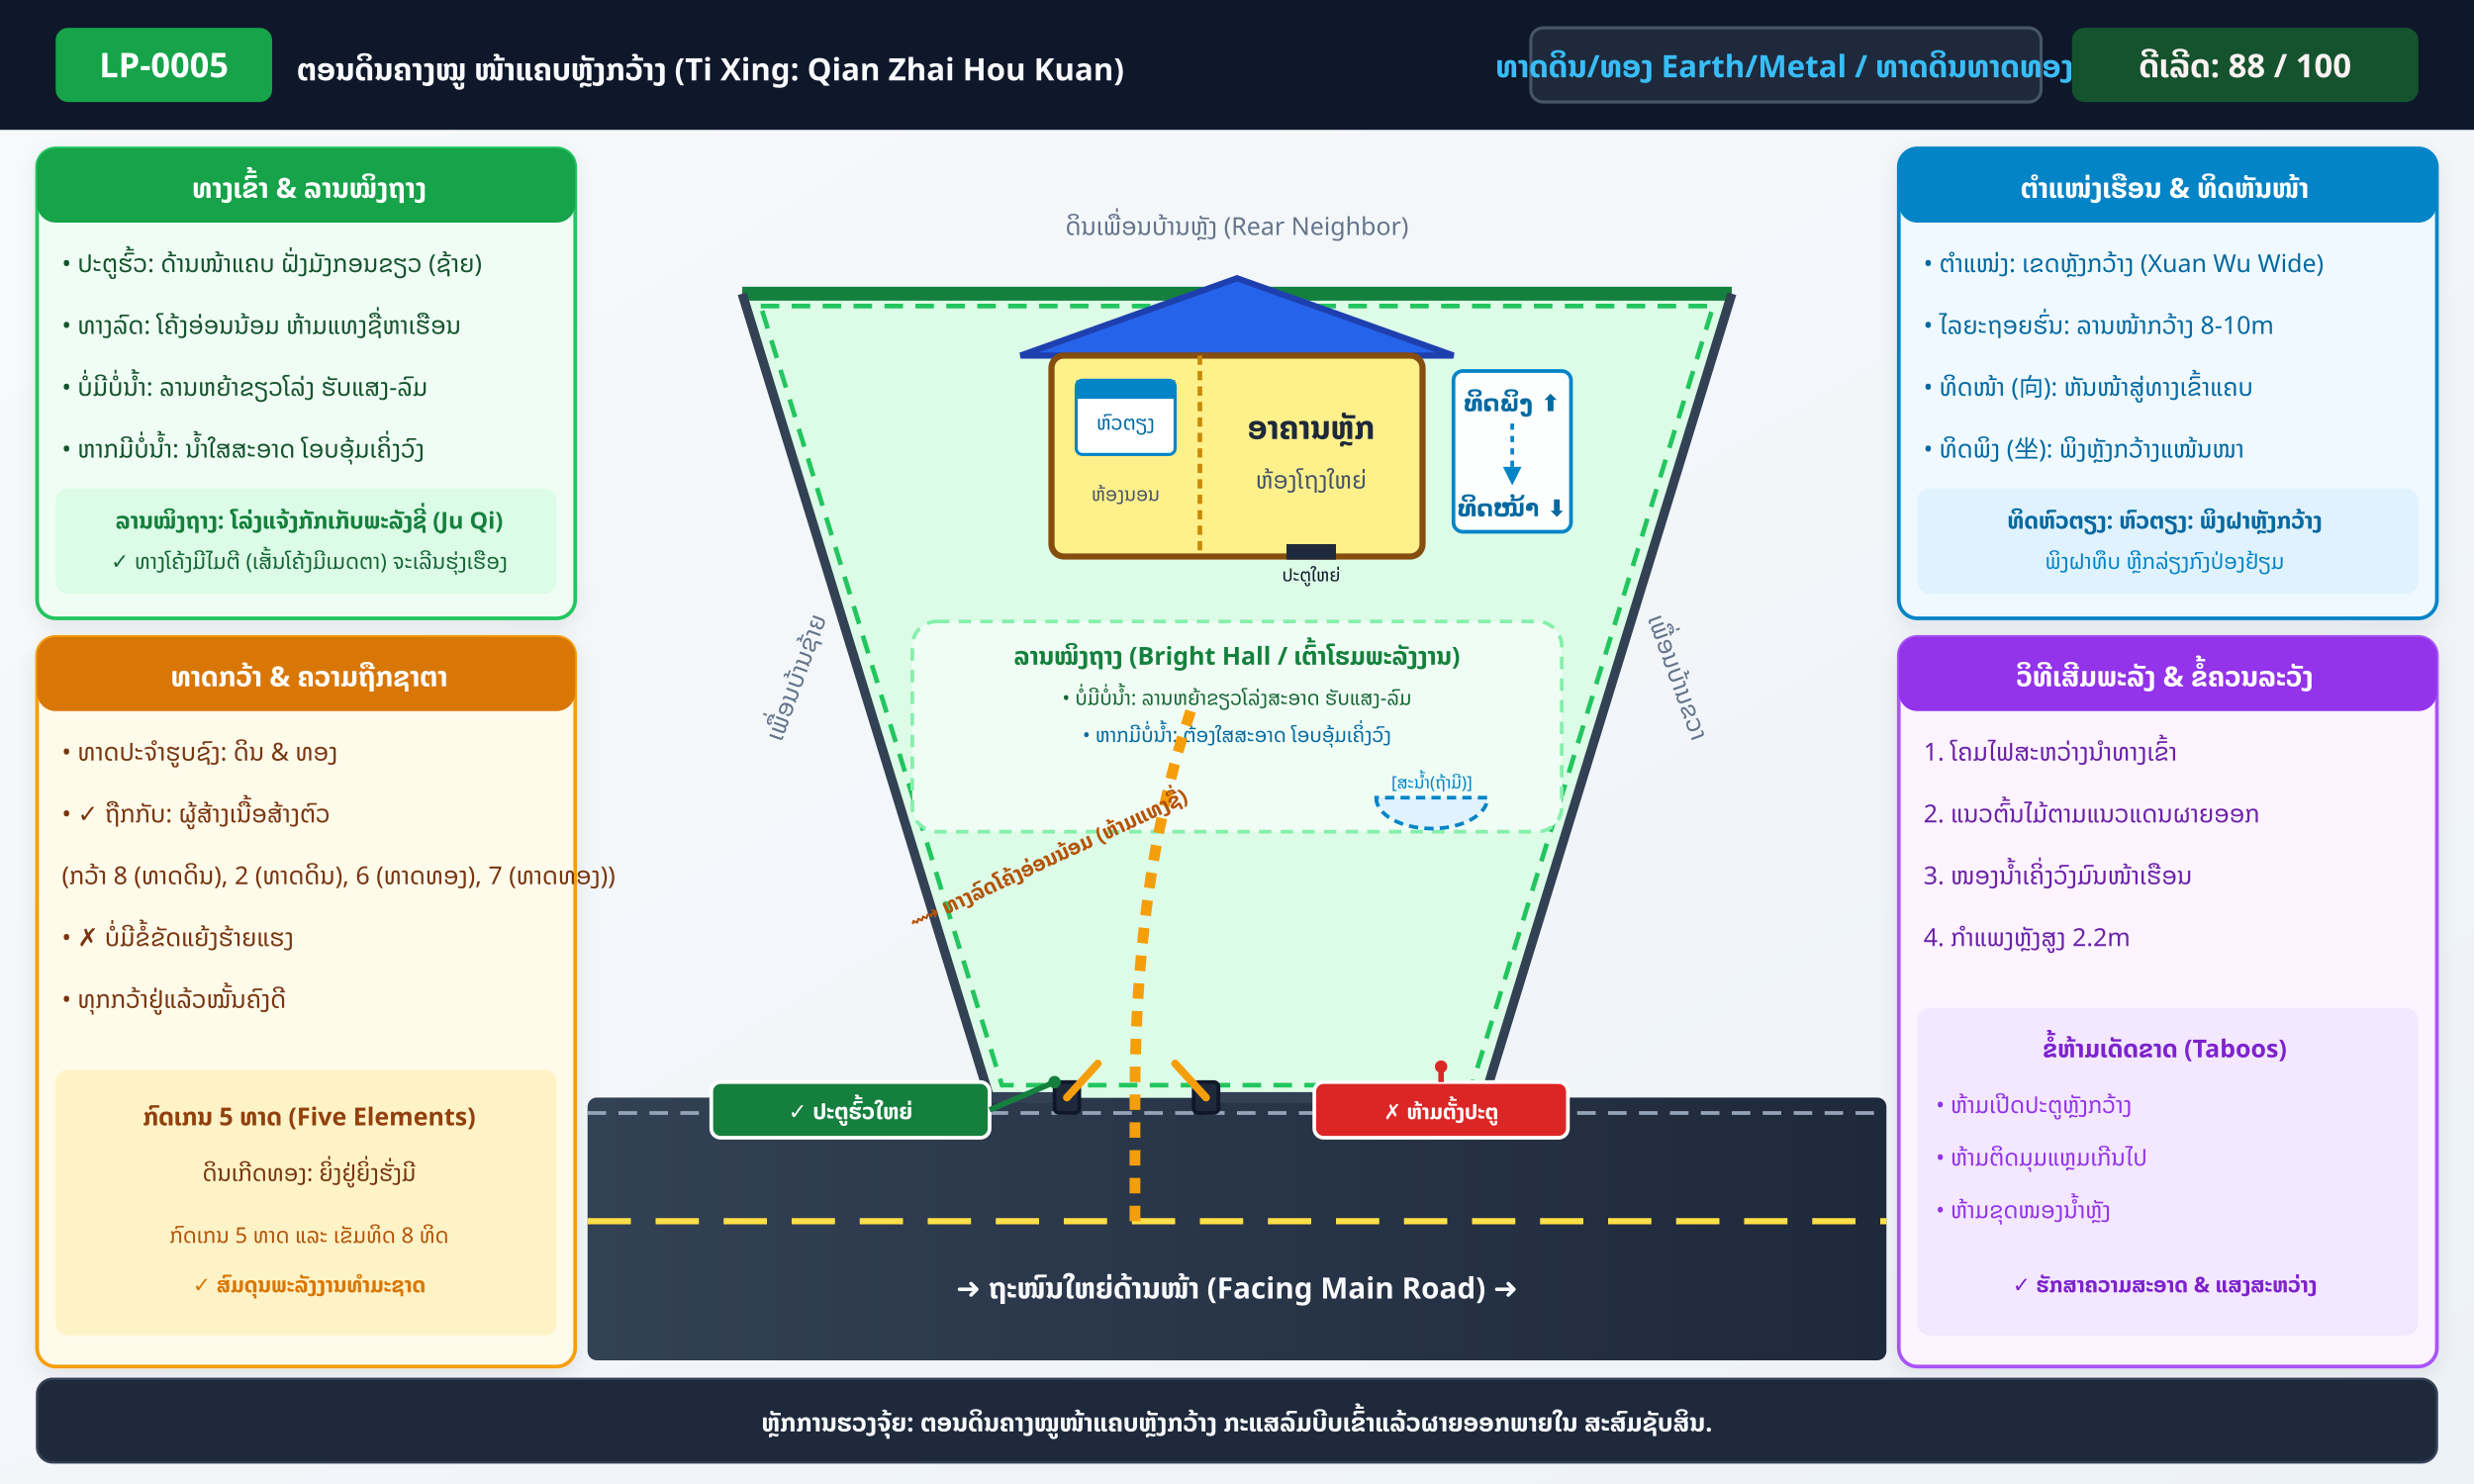
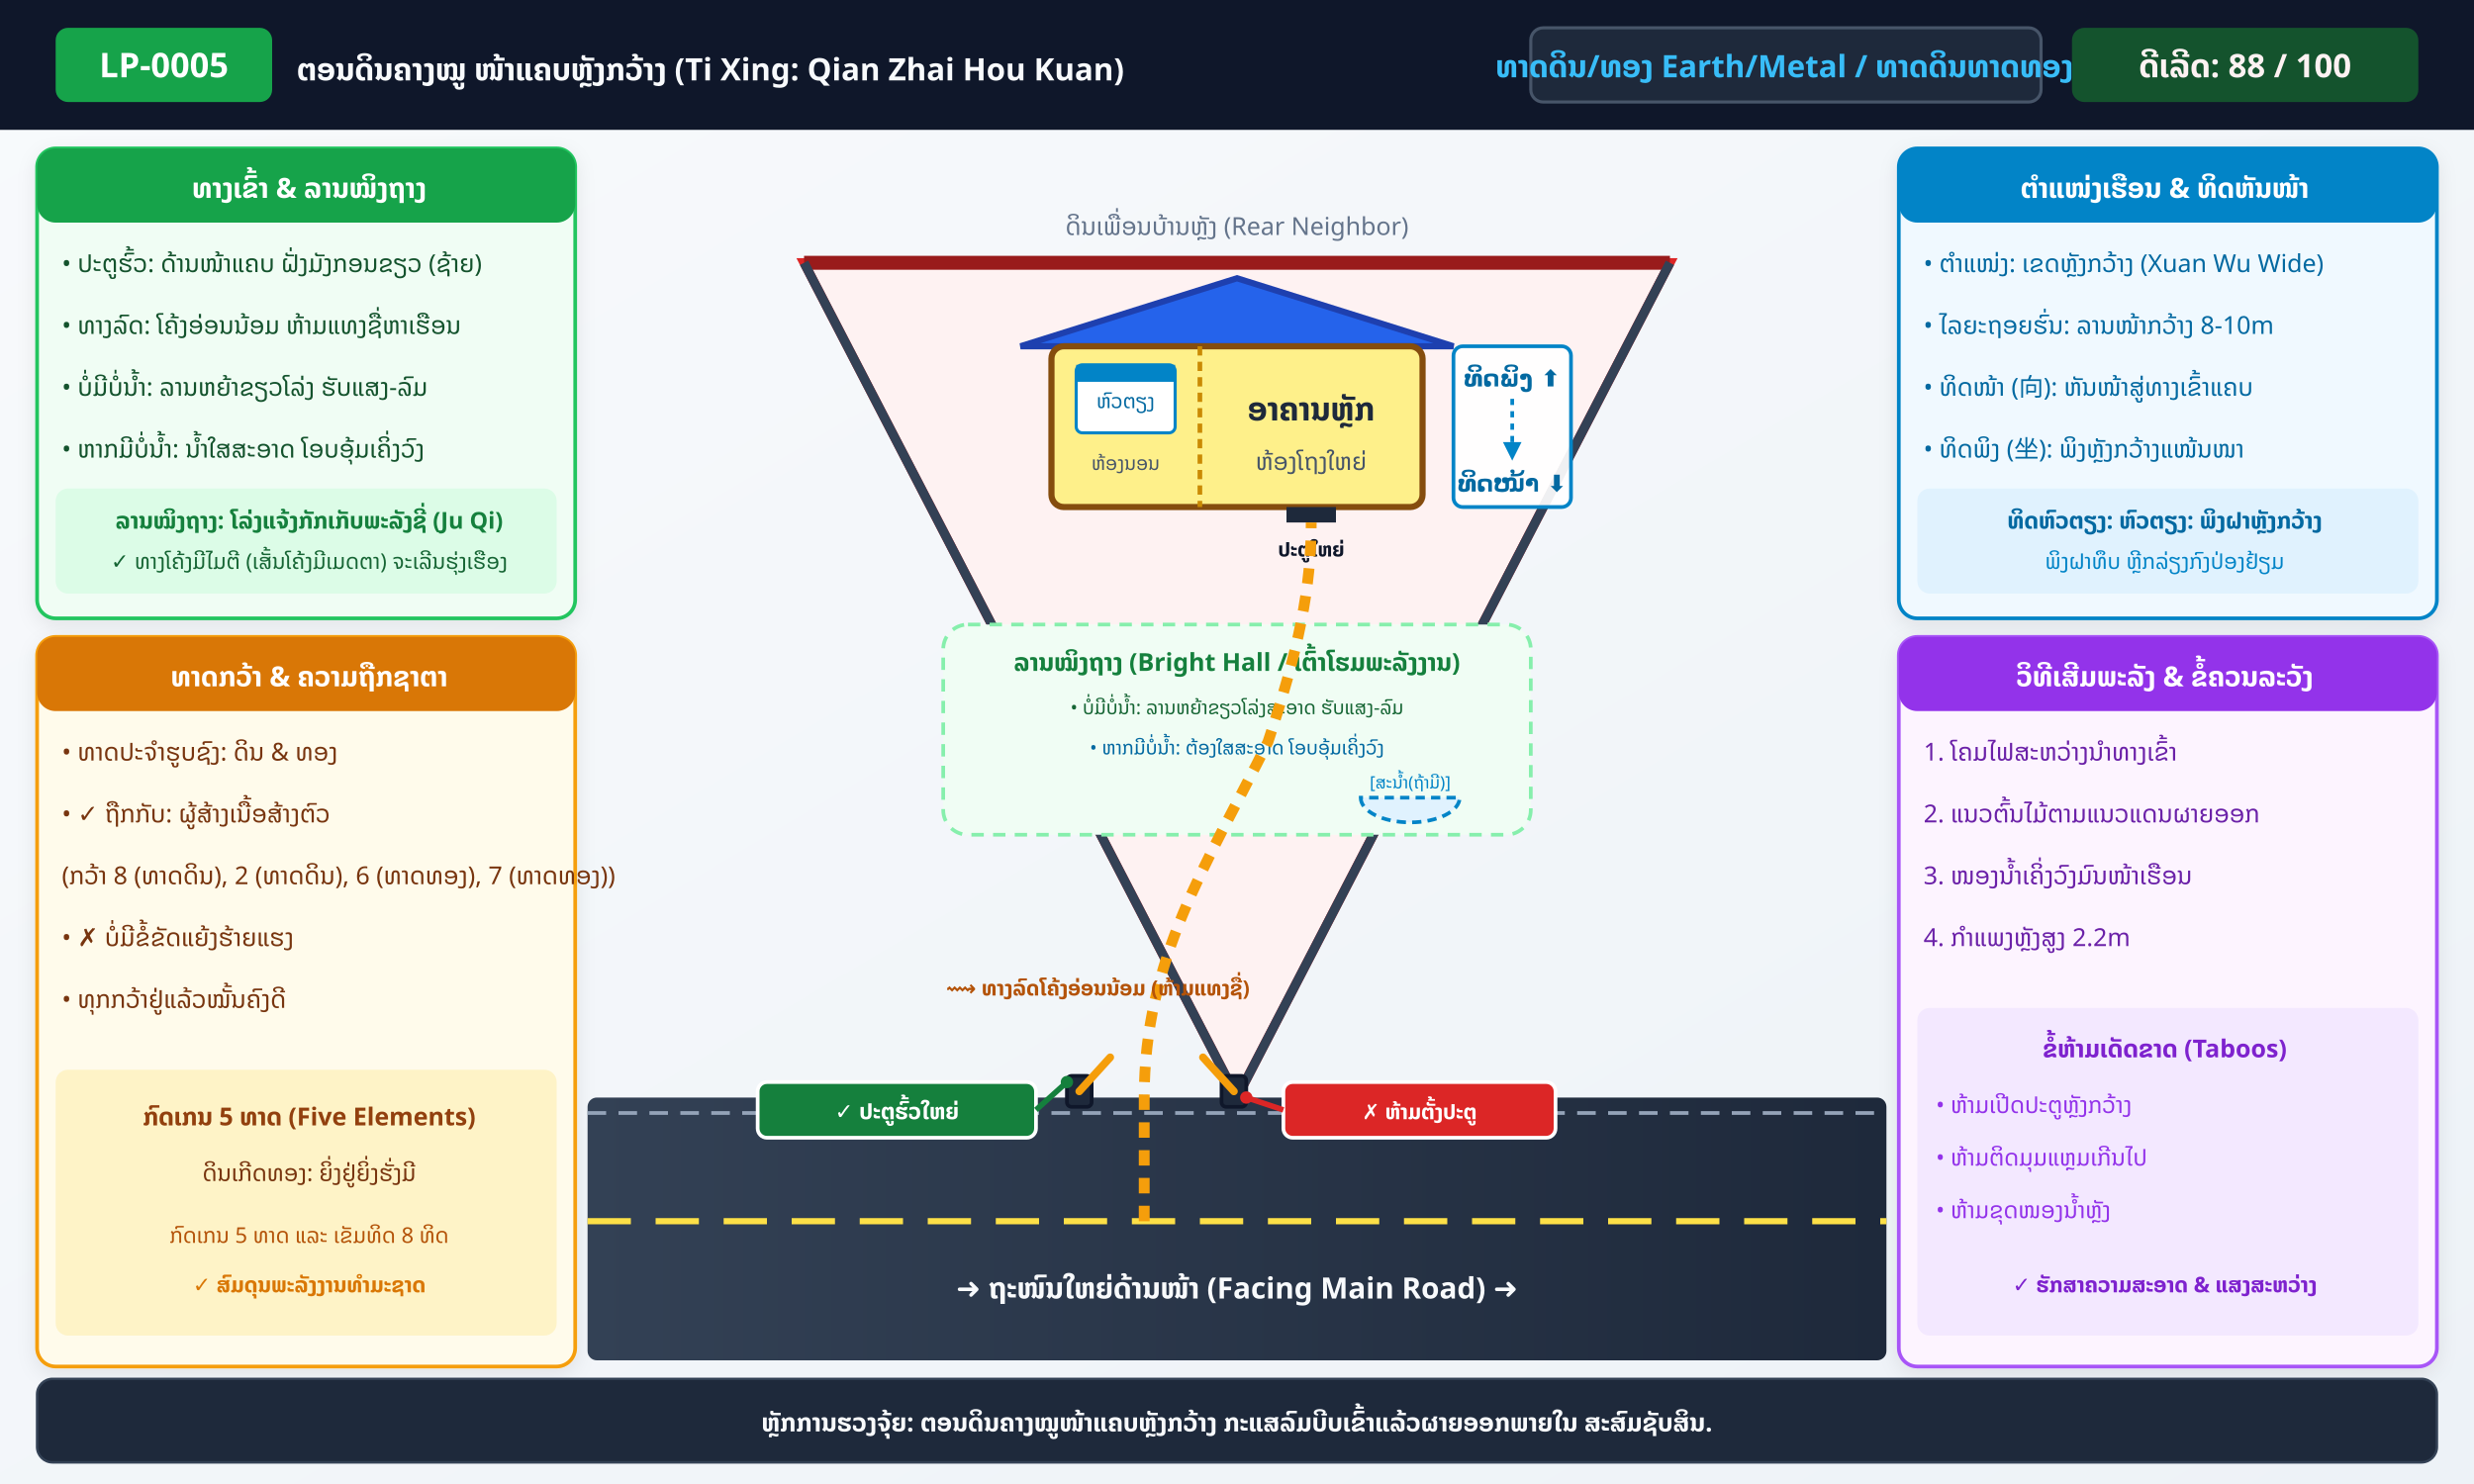
<svg xmlns="http://www.w3.org/2000/svg" viewBox="0 0 800 480" width="800" height="480">
  <defs>
    <linearGradient id="bgGrad" x1="0%" y1="0%" x2="100%" y2="100%">
      <stop offset="0%" stop-color="#F8FAFC" />
      <stop offset="100%" stop-color="#EDF2F7" />
    </linearGradient>
    <linearGradient id="roadGrad" x1="0%" y1="0%" x2="100%" y2="0%">
      <stop offset="0%" stop-color="#334155" />
      <stop offset="100%" stop-color="#1E293B" />
    </linearGradient>
    <filter id="shadow" x="-5%" y="-5%" width="110%" height="110%">
      <feDropShadow dx="0" dy="2" stdDeviation="3" flood-opacity="0.08" />
    </filter>
  </defs>
  <rect width="800" height="480" fill="url(#bgGrad)" />
  <rect x="0" y="0" width="800" height="42" fill="#0F172A" />
  <rect x="18" y="9" width="70" height="24" rx="4" fill="#16A34A" />
  <text x="53" y="25" font-family="'Segoe UI', sans-serif" font-weight="bold" font-size="11" fill="#FFFFFF" text-anchor="middle">LP-0005</text>
  <text x="96" y="26" font-family="'Noto Sans Lao', 'Segoe UI', sans-serif" font-weight="bold" font-size="10" fill="#F8FAFC">ຕອນດິນຄາງໝູ ໜ້າແຄບຫຼັງກວ້າງ (Ti Xing: Qian Zhai Hou Kuan)</text>
  <rect x="495" y="9" width="165" height="24" rx="4" fill="#1E293B" stroke="#475569" stroke-width="1" />
  <text x="577" y="25" font-family="'Noto Sans Lao', 'Segoe UI', sans-serif" font-weight="bold" font-size="10" fill="#38BDF8" text-anchor="middle">ທາດດິນ/ທອງ Earth/Metal / ທາດດິນທາດທອງ</text>
  <rect x="670" y="9" width="112" height="24" rx="4" fill="#14532D" />
  <text x="726" y="25" font-family="'Noto Sans Lao', 'Segoe UI', sans-serif" font-weight="bold" font-size="10.5" fill="#FEF2F2" text-anchor="middle">ດີເລີດ: 88 / 100</text>
  <rect x="12" y="48" width="174" height="152" rx="6" fill="#F0FDF4" stroke="#22C55E" stroke-width="1.2" filter="url(#shadow)" />
  <rect x="12" y="48" width="174" height="24" rx="6" fill="#16A34A" />
  <text x="100" y="64" font-family="'Noto Sans Lao', 'Segoe UI', sans-serif" font-weight="bold" font-size="9" fill="#FFFFFF" text-anchor="middle">ທາງເຂົ້າ &amp; ລານໝິງຖາງ</text>
  <text x="20" y="88" font-family="'Noto Sans Lao', 'Segoe UI', sans-serif" font-size="8" fill="#14532D">• ປະຕູຮົ້ວ: ດ້ານໜ້າແຄບ ຝັ່ງມັງກອນຂຽວ (ຊ້າຍ)</text>
  <text x="20" y="108" font-family="'Noto Sans Lao', 'Segoe UI', sans-serif" font-size="8" fill="#14532D">• ທາງລົດ: ໂຄ້ງອ່ອນນ້ອມ ຫ້າມແທງຊື່ຫາເຮືອນ</text>
  <text x="20" y="128" font-family="'Noto Sans Lao', 'Segoe UI', sans-serif" font-size="8" fill="#14532D">• ບໍ່ມີບໍ່ນ້ຳ: ລານຫຍ້າຂຽວໂລ່ງ ຮັບແສງ-ລົມ</text>
  <text x="20" y="148" font-family="'Noto Sans Lao', 'Segoe UI', sans-serif" font-size="8" fill="#14532D">• ຫາກມີບໍ່ນ້ຳ: ນ້ຳໃສສະອາດ ໂອບອຸ້ມເຄິ່ງວົງ</text>
  <rect x="18" y="158" width="162" height="34" rx="4" fill="#DCFCE7" />
  <text x="100" y="171" font-family="'Noto Sans Lao', 'Segoe UI', sans-serif" font-weight="bold" font-size="7.5" fill="#15803D" text-anchor="middle">ລານໝິງຖາງ: ໂລ່ງແຈ້ງກັກເກັບພະລັງຊີ່ (Ju Qi)</text>
  <text x="100" y="184" font-family="'Noto Sans Lao', 'Segoe UI', sans-serif" font-size="7" fill="#166534" text-anchor="middle">✓ ທາງໂຄ້ງມີໄມຕີ (ເສັ້ນໂຄ້ງມີເມດຕາ) ຈະເລີນຮຸ່ງເຮືອງ</text>
  <rect x="12" y="206" width="174" height="236" rx="6" fill="#FFFBEB" stroke="#F59E0B" stroke-width="1.2" filter="url(#shadow)" />
  <rect x="12" y="206" width="174" height="24" rx="6" fill="#D97706" />
  <text x="100" y="222" font-family="'Noto Sans Lao', 'Segoe UI', sans-serif" font-weight="bold" font-size="9" fill="#FFFFFF" text-anchor="middle">ທາດກວ້າ &amp; ຄວາມຖືກຊາຕາ</text>
  <text x="20" y="246" font-family="'Noto Sans Lao', 'Segoe UI', sans-serif" font-size="8" fill="#78350F">• ທາດປະຈຳຮູບຊົງ: ດິນ &amp; ທອງ</text>
  <text x="20" y="266" font-family="'Noto Sans Lao', 'Segoe UI', sans-serif" font-size="8" fill="#78350F">• ✓ ຖືກກັບ: ຜູ້ສ້າງເນື້ອສ້າງຕົວ</text>
  <text x="20" y="286" font-family="'Noto Sans Lao', 'Segoe UI', sans-serif" font-size="8" fill="#78350F">(ກວ້າ 8 (ທາດດິນ), 2 (ທາດດິນ), 6 (ທາດທອງ), 7 (ທາດທອງ))</text>
  <text x="20" y="306" font-family="'Noto Sans Lao', 'Segoe UI', sans-serif" font-size="8" fill="#78350F">• ✗ ບໍ່ມີຂໍ້ຂັດແຍ້ງຮ້າຍແຮງ</text>
  <text x="20" y="326" font-family="'Noto Sans Lao', 'Segoe UI', sans-serif" font-size="8" fill="#78350F">• ທຸກກວ້າຢູ່ແລ້ວໝັ້ນຄົງດີ</text>
  <rect x="18" y="346" width="162" height="86" rx="4" fill="#FEF3C7" />
  <text x="100" y="364" font-family="'Noto Sans Lao', 'Segoe UI', sans-serif" font-weight="bold" font-size="8" fill="#92400E" text-anchor="middle">ກົດເກນ 5 ທາດ (Five Elements)</text>
  <text x="100" y="382" font-family="'Noto Sans Lao', 'Segoe UI', sans-serif" font-size="7.5" fill="#78350F" text-anchor="middle">ດິນເກີດທອງ: ຍິ່ງຢູ່ຍິ່ງຮັ່ງມີ</text>
  <text x="100" y="402" font-family="'Noto Sans Lao', 'Segoe UI', sans-serif" font-size="7" fill="#B45309" text-anchor="middle">ກົດເກນ 5 ທາດ ແລະ ເຂັມທິດ 8 ທິດ</text>
  <text x="100" y="418" font-family="'Noto Sans Lao', 'Segoe UI', sans-serif" font-weight="bold" font-size="7" fill="#D97706" text-anchor="middle">✓ ສົມດຸນພະລັງງານທຳມະຊາດ</text>
  <rect x="614" y="48" width="174" height="152" rx="6" fill="#F0F9FF" stroke="#0284C7" stroke-width="1.2" filter="url(#shadow)" />
  <rect x="614" y="48" width="174" height="24" rx="6" fill="#0284C7" />
  <text x="700" y="64" font-family="'Noto Sans Lao', 'Segoe UI', sans-serif" font-weight="bold" font-size="9" fill="#FFFFFF" text-anchor="middle">ຕຳແໜ່ງເຮືອນ &amp; ທິດຫັນໜ້າ</text>
  <text x="622" y="88" font-family="'Noto Sans Lao', 'Segoe UI', sans-serif" font-size="8" fill="#0369A1">• ຕຳແໜ່ງ: ເຂດຫຼັງກວ້າງ (Xuan Wu Wide)</text>
  <text x="622" y="108" font-family="'Noto Sans Lao', 'Segoe UI', sans-serif" font-size="8" fill="#0369A1">• ໄລຍະຖອຍຮົ່ນ: ລານໜ້າກວ້າງ 8-10m</text>
  <text x="622" y="128" font-family="'Noto Sans Lao', 'Segoe UI', sans-serif" font-size="8" fill="#0369A1">• ທິດໜ້າ (向): ຫັນໜ້າສູ່ທາງເຂົ້າແຄບ</text>
  <text x="622" y="148" font-family="'Noto Sans Lao', 'Segoe UI', sans-serif" font-size="8" fill="#0369A1">• ທິດພິງ (坐): ພິງຫຼັງກວ້າງແໜ້ນໜາ</text>
  <rect x="620" y="158" width="162" height="34" rx="4" fill="#E0F2FE" />
  <text x="700" y="171" font-family="'Noto Sans Lao', 'Segoe UI', sans-serif" font-weight="bold" font-size="7.5" fill="#0369A1" text-anchor="middle">ທິດຫົວຕຽງ: ຫົວຕຽງ: ພິງຝາຫຼັງກວ້າງ</text>
  <text x="700" y="184" font-family="'Noto Sans Lao', 'Segoe UI', sans-serif" font-size="7" fill="#0284C7" text-anchor="middle">ພິງຝາທຶບ ຫຼີກລ່ຽງກົງປ່ອງຢ້ຽມ</text>
  <rect x="614" y="206" width="174" height="236" rx="6" fill="#FDF4FF" stroke="#A855F7" stroke-width="1.2" filter="url(#shadow)" />
  <rect x="614" y="206" width="174" height="24" rx="6" fill="#9333EA" />
  <text x="700" y="222" font-family="'Noto Sans Lao', 'Segoe UI', sans-serif" font-weight="bold" font-size="9" fill="#FFFFFF" text-anchor="middle">ວິທີເສີມພະລັງ &amp; ຂໍ້ຄວນລະວັງ</text>
  <text x="622" y="246" font-family="'Noto Sans Lao', 'Segoe UI', sans-serif" font-size="8" fill="#6B21A8">1. ໂຄມໄຟສະຫວ່າງນຳທາງເຂົ້າ</text>
  <text x="622" y="266" font-family="'Noto Sans Lao', 'Segoe UI', sans-serif" font-size="8" fill="#6B21A8">2. ແນວຕົ້ນໄມ້ຕາມແນວແດນຜາຍອອກ</text>
  <text x="622" y="286" font-family="'Noto Sans Lao', 'Segoe UI', sans-serif" font-size="8" fill="#6B21A8">3. ໜອງນ້ຳເຄິ່ງວົງມົນໜ້າເຮືອນ</text>
  <text x="622" y="306" font-family="'Noto Sans Lao', 'Segoe UI', sans-serif" font-size="8" fill="#6B21A8">4. ກຳແພງຫຼັງສູງ 2.2m</text>
  <rect x="620" y="326" width="162" height="106" rx="4" fill="#F3E8FF" />
  <text x="700" y="342" font-family="'Noto Sans Lao', 'Segoe UI', sans-serif" font-weight="bold" font-size="8" fill="#7E22CE" text-anchor="middle">ຂໍ້ຫ້າມເດັດຂາດ (Taboos)</text>
  <text x="626" y="360" font-family="'Noto Sans Lao', 'Segoe UI', sans-serif" font-size="7.5" fill="#9333EA">• ຫ້າມເປີດປະຕູຫຼັງກວ້າງ</text>
  <text x="626" y="377" font-family="'Noto Sans Lao', 'Segoe UI', sans-serif" font-size="7.5" fill="#9333EA">• ຫ້າມຕິດມຸມແຫຼມເກີນໄປ</text>
  <text x="626" y="394" font-family="'Noto Sans Lao', 'Segoe UI', sans-serif" font-size="7.5" fill="#9333EA">• ຫ້າມຂຸດໜອງນ້ຳຫຼັງ</text>
  <text x="700" y="418" font-family="'Noto Sans Lao', 'Segoe UI', sans-serif" font-weight="bold" font-size="7" fill="#7E22CE" text-anchor="middle">✓ ຮັກສາຄວາມສະອາດ &amp; ແສງສະຫວ່າງ</text>
  <rect x="190" y="355" width="420" height="85" fill="url(#roadGrad)" rx="3" />
  <line x1="190" y1="395" x2="610" y2="395" stroke="#FDE047" stroke-width="2" stroke-dasharray="14,8" />
  <line x1="190" y1="360" x2="610" y2="360" stroke="#94A3B8" stroke-width="1.2" stroke-dasharray="6,4" />
  <text x="400" y="420" font-family="'Noto Sans Lao', 'Segoe UI', sans-serif" font-weight="bold" font-size="9.5" fill="#F8FAFC" text-anchor="middle">➜ ຖະໜົນໃຫຍ່ດ້ານໜ້າ (Facing Main Road) ➜</text>
  <g>
    <text x="400" y="76" font-family="'Noto Sans Lao', 'Segoe UI', sans-serif" font-size="8" fill="#64748B" text-anchor="middle">ດິນເພື່ອນບ້ານຫຼັງ (Rear Neighbor)</text>
-     <text x="260" y="220" font-family="'Noto Sans Lao', 'Segoe UI', sans-serif" font-size="8" fill="#64748B" text-anchor="middle" transform="rotate(-70 260 220)">ເພື່ອນບ້ານຊ້າຍ</text>
-     <text x="540" y="220" font-family="'Noto Sans Lao', 'Segoe UI', sans-serif" font-size="8" fill="#64748B" text-anchor="middle" transform="rotate(70 540 220)">ເພື່ອນບ້ານຂວາ</text>
-     <polygon points="240,95 560,95 480,355 320,355" fill="#DCFCE7" />
-     <polygon points="246,99 554,99 476,351 324,351" fill="none" stroke="#22C55E" stroke-width="1.5" stroke-dasharray="6,4" />
-     <line x1="240" y1="95" x2="560" y2="95" stroke="#15803D" stroke-width="4.5" />
-     <line x1="240" y1="95" x2="320" y2="355" stroke="#334155" stroke-width="3" />
-     <line x1="560" y1="95" x2="480" y2="355" stroke="#334155" stroke-width="3" />
-     <polygon points="330,115 400,90 470,115" fill="#2563EB" stroke="#1E40AF" stroke-width="2" />
-     <rect x="340" y="115" width="120" height="65" fill="#FEF08A" stroke="#854D0E" stroke-width="2" rx="4" />
-     <line x1="388" y1="115" x2="388" y2="180" stroke="#CA8A04" stroke-width="1.5" stroke-dasharray="3,2" />
-     <rect x="348" y="123" width="32" height="24" rx="2" fill="#FFFFFF" stroke="#0284C7" stroke-width="1" />
-     <rect x="348" y="123" width="32" height="6" fill="#0284C7" />
-     <text x="364" y="139" font-family="'Noto Sans Lao', 'Segoe UI', sans-serif" font-size="6.5" fill="#0369A1" text-anchor="middle">ຫົວຕຽງ</text>
-     <text x="364" y="162" font-family="'Noto Sans Lao', 'Segoe UI', sans-serif" font-size="6.2" fill="#475569" text-anchor="middle">ຫ້ອງນອນ</text>
-     <text x="424" y="142" font-family="'Noto Sans Lao', 'Segoe UI', sans-serif" font-weight="bold" font-size="10.5" fill="#1E293B" text-anchor="middle">ອາຄານຫຼັກ</text>
-     <text x="424" y="158" font-family="'Noto Sans Lao', 'Segoe UI', sans-serif" font-size="7.8" fill="#475569" text-anchor="middle">ຫ້ອງໂຖງໃຫຍ່</text>
-     <rect x="416" y="176" width="16" height="5" fill="#1E293B" />
-     <text x="424" y="188" font-family="'Noto Sans Lao', 'Segoe UI', sans-serif" font-size="5.8" fill="#0F172A" text-anchor="middle">ປະຕູໃຫຍ່</text>
-     <g transform="translate(470, 120)">
+     <polygon points="260,85 540,85 400,355" fill="#FEF2F2" stroke="#DC2626" stroke-width="3" />
+     <line x1="260" y1="85" x2="540" y2="85" stroke="#991B1B" stroke-width="4.5" />
+     <line x1="260" y1="85" x2="400" y2="355" stroke="#334155" stroke-width="3" />
+     <line x1="540" y1="85" x2="400" y2="355" stroke="#334155" stroke-width="3" />
+     <polygon points="330,112 400,90 470,112" fill="#2563EB" stroke="#1E40AF" stroke-width="2" />
+     <rect x="340" y="112" width="120" height="52" fill="#FEF08A" stroke="#854D0E" stroke-width="2" rx="4" />
+     <line x1="388" y1="112" x2="388" y2="164" stroke="#CA8A04" stroke-width="1.5" stroke-dasharray="3,2" />
+     <rect x="348" y="118" width="32" height="22" rx="2" fill="#FFFFFF" stroke="#0284C7" stroke-width="1" />
+     <rect x="348" y="118" width="32" height="5.5" fill="#0284C7" />
+     <text x="364" y="132" font-family="'Noto Sans Lao', 'Segoe UI', sans-serif" font-size="6.5" fill="#0369A1" text-anchor="middle">ຫົວຕຽງ</text>
+     <text x="364" y="152" font-family="'Noto Sans Lao', 'Segoe UI', sans-serif" font-size="6.2" fill="#475569" text-anchor="middle">ຫ້ອງນອນ</text>
+     <text x="424" y="136" font-family="'Noto Sans Lao', 'Segoe UI', sans-serif" font-weight="bold" font-size="10.5" fill="#1E293B" text-anchor="middle">ອາຄານຫຼັກ</text>
+     <text x="424" y="152" font-family="'Noto Sans Lao', 'Segoe UI', sans-serif" font-size="7.8" fill="#475569" text-anchor="middle">ຫ້ອງໂຖງໃຫຍ່</text>
+     <rect x="416" y="164" width="16" height="5" fill="#1E293B" />
+     <text x="424" y="180" font-family="'Noto Sans Lao', 'Segoe UI', sans-serif" font-weight="bold" font-size="6.5" fill="#0F172A" text-anchor="middle">ປະຕູໃຫຍ່</text>
+     <g transform="translate(470, 112)">
      <rect x="0" y="0" width="38" height="52" rx="3" fill="#FFFFFF" fill-opacity="0.92" stroke="#0284C7" stroke-width="1.2" />
      <text x="19" y="13" font-family="'Segoe UI', sans-serif" font-weight="bold" font-size="7.5" fill="#0369A1" text-anchor="middle">ທິດພິງ ⬆</text>
      <line x1="19" y1="17" x2="19" y2="35" stroke="#0284C7" stroke-width="1.2" stroke-dasharray="2,2" />
      <polygon points="19,37 16,31 22,31" fill="#0284C7" />
      <text x="19" y="47" font-family="'Segoe UI', sans-serif" font-weight="bold" font-size="7.5" fill="#0369A1" text-anchor="middle">ທິດໜ້າ ⬇</text>
    </g>
-     <rect x="295" y="201" width="210" height="68" rx="8" fill="#F0FDF4" stroke="#86EFAC" stroke-width="1.2" stroke-dasharray="4,3" />
-     <text x="400" y="215" font-family="'Noto Sans Lao', 'Segoe UI', sans-serif" font-weight="bold" font-size="8" fill="#15803D" text-anchor="middle">ລານໝິງຖາງ (Bright Hall / ເຕົ້າໂຮມພະລັງງານ)</text>
-     <text x="400" y="228" font-family="'Noto Sans Lao', 'Segoe UI', sans-serif" font-size="6.5" fill="#166534" text-anchor="middle">• ບໍ່ມີບໍ່ນ້ຳ: ລານຫຍ້າຂຽວໂລ່ງສະອາດ ຮັບແສງ-ລົມ</text>
-     <text x="400" y="240" font-family="'Noto Sans Lao', 'Segoe UI', sans-serif" font-size="6.5" fill="#0369A1" text-anchor="middle">• ຫາກມີບໍ່ນ້ຳ: ຕ້ອງໃສສະອາດ ໂອບອຸ້ມເຄິ່ງວົງ</text>
-     <path d="M 445 258 A 18 10 0 0 0 481 258 Z" fill="#E0F2FE" stroke="#0284C7" stroke-width="1.2" stroke-dasharray="3,2" />
-     <text x="463" y="255" font-family="'Noto Sans Lao', 'Segoe UI', sans-serif" font-size="5.5" fill="#0284C7" text-anchor="middle">[ສະນ້ຳ(ຖ້າມີ)]</text>
-     <line x1="320" y1="355" x2="345" y2="355" stroke="#334155" stroke-width="3.5" />
-     <line x1="390" y1="355" x2="480" y2="355" stroke="#334155" stroke-width="3.5" />
-     <rect x="341" y="350" width="8" height="10" rx="1.5" fill="#1E293B" stroke="#0F172A" stroke-width="1.2" />
-     <rect x="386" y="350" width="8" height="10" rx="1.5" fill="#1E293B" stroke="#0F172A" stroke-width="1.2" />
-     <line x1="345" y1="355" x2="355" y2="344" stroke="#F59E0B" stroke-width="2.5" stroke-linecap="round" />
-     <line x1="390" y1="355" x2="380" y2="344" stroke="#F59E0B" stroke-width="2.5" stroke-linecap="round" />
-     <path d="M 367 395 L 367 355 C 367 300 375 260 385 230" fill="none" stroke="#F59E0B" stroke-width="3.5" stroke-dasharray="5,4" />
-     <text x="340" y="280" font-family="'Noto Sans Lao', 'Segoe UI', sans-serif" font-weight="bold" font-size="6.8" fill="#B45309" text-anchor="middle" transform="rotate(-25 340 280)">⟿ ທາງລົດໂຄ້ງອ່ອນນ້ອມ (ຫ້າມແທງຊື່)</text>
-     <g transform="translate(230, 350)">
+     <rect x="305" y="202" width="190" height="68" rx="8" fill="#F0FDF4" stroke="#86EFAC" stroke-width="1.2" stroke-dasharray="4,3" />
+     <text x="400" y="217" font-family="'Noto Sans Lao', 'Segoe UI', sans-serif" font-weight="bold" font-size="8" fill="#15803D" text-anchor="middle">ລານໝິງຖາງ (Bright Hall / ເຕົ້າໂຮມພະລັງງານ)</text>
+     <text x="400" y="231" font-family="'Noto Sans Lao', 'Segoe UI', sans-serif" font-size="6.2" fill="#166534" text-anchor="middle">• ບໍ່ມີບໍ່ນ້ຳ: ລານຫຍ້າຂຽວໂລ່ງສະອາດ ຮັບແສງ-ລົມ</text>
+     <text x="400" y="244" font-family="'Noto Sans Lao', 'Segoe UI', sans-serif" font-size="6.2" fill="#0369A1" text-anchor="middle">• ຫາກມີບໍ່ນ້ຳ: ຕ້ອງໃສສະອາດ ໂອບອຸ້ມເຄິ່ງວົງ</text>
+     <path d="M 440 258 A 16 8 0 0 0 472 258 Z" fill="#E0F2FE" stroke="#0284C7" stroke-width="1.2" stroke-dasharray="3,2" />
+     <text x="456" y="255" font-family="'Noto Sans Lao', 'Segoe UI', sans-serif" font-size="5.5" fill="#0284C7" text-anchor="middle">[ສະນ້ຳ(ຖ້າມີ)]</text>
+     <rect x="345" y="348" width="8" height="10" rx="1.5" fill="#1E293B" stroke="#0F172A" stroke-width="1.2" />
+     <rect x="395" y="348" width="8" height="10" rx="1.5" fill="#1E293B" stroke="#0F172A" stroke-width="1.2" />
+     <line x1="349" y1="353" x2="359" y2="342" stroke="#F59E0B" stroke-width="2.5" stroke-linecap="round" />
+     <line x1="399" y1="353" x2="389" y2="342" stroke="#F59E0B" stroke-width="2.5" stroke-linecap="round" />
+     <path d="M 370 395 L 370 355 C 370 310 390 280 410 240 C 420 210 424 190 424 169" fill="none" stroke="#F59E0B" stroke-width="3.5" stroke-dasharray="5,4" />
+     <text x="355" y="322" font-family="'Noto Sans Lao', 'Segoe UI', sans-serif" font-weight="bold" font-size="6.8" fill="#B45309" text-anchor="middle">⟿ ທາງລົດໂຄ້ງອ່ອນນ້ອມ (ຫ້າມແທງຊື່)</text>
+     <g transform="translate(245, 350)">
      <rect x="0" y="0" width="90" height="18" rx="3" fill="#15803D" stroke="#FFFFFF" stroke-width="1.2" />
      <text x="45" y="12" font-family="'Noto Sans Lao', 'Segoe UI', sans-serif" font-weight="bold" font-size="7.2" fill="#FFFFFF" text-anchor="middle">✓ ປະຕູຮົ້ວໃຫຍ່</text>
-       <line x1="90" y1="9" x2="111" y2="0" stroke="#15803D" stroke-width="1.8" />
-       <circle cx="111" cy="0" r="2" fill="#15803D" />
+       <line x1="90" y1="9" x2="100" y2="0" stroke="#15803D" stroke-width="1.8" />
+       <circle cx="100" cy="0" r="2" fill="#15803D" />
    </g>
-     <g transform="translate(425, 350)">
-       <rect x="0" y="0" width="82" height="18" rx="3" fill="#DC2626" stroke="#FFFFFF" stroke-width="1.2" />
-       <text x="41" y="12" font-family="'Noto Sans Lao', 'Segoe UI', sans-serif" font-weight="bold" font-size="6.8" fill="#FFFFFF" text-anchor="middle">✗ ຫ້າມຕັ້ງປະຕູ</text>
-       <line x1="41" y1="0" x2="41" y2="-5" stroke="#DC2626" stroke-width="1.8" />
-       <circle cx="41" cy="-5" r="2" fill="#DC2626" />
+     <g transform="translate(415, 350)">
+       <rect x="0" y="0" width="88" height="18" rx="3" fill="#DC2626" stroke="#FFFFFF" stroke-width="1.2" />
+       <text x="44" y="12" font-family="'Noto Sans Lao', 'Segoe UI', sans-serif" font-weight="bold" font-size="6.8" fill="#FFFFFF" text-anchor="middle">✗ ຫ້າມຕັ້ງປະຕູ</text>
+       <line x1="0" y1="9" x2="-12" y2="5" stroke="#DC2626" stroke-width="1.8" />
+       <circle cx="-12" cy="5" r="2" fill="#DC2626" />
    </g>
  </g>
  <rect x="12" y="446" width="776" height="27" rx="5" fill="#1E293B" stroke="#334155" stroke-width="0.8" />
  <text x="400" y="463" font-family="'Noto Sans Lao', 'Segoe UI', sans-serif" font-weight="bold" font-size="8.2" fill="#F8FAFC" text-anchor="middle">ຫຼັກການຮວງຈຸ້ຍ: ຕອນດິນຄາງໝູໜ້າແຄບຫຼັງກວ້າງ ກະແສລົມບີບເຂົ້າແລ້ວຜາຍອອກພາຍໃນ ສະສົມຊັບສິນ.</text>
</svg>
